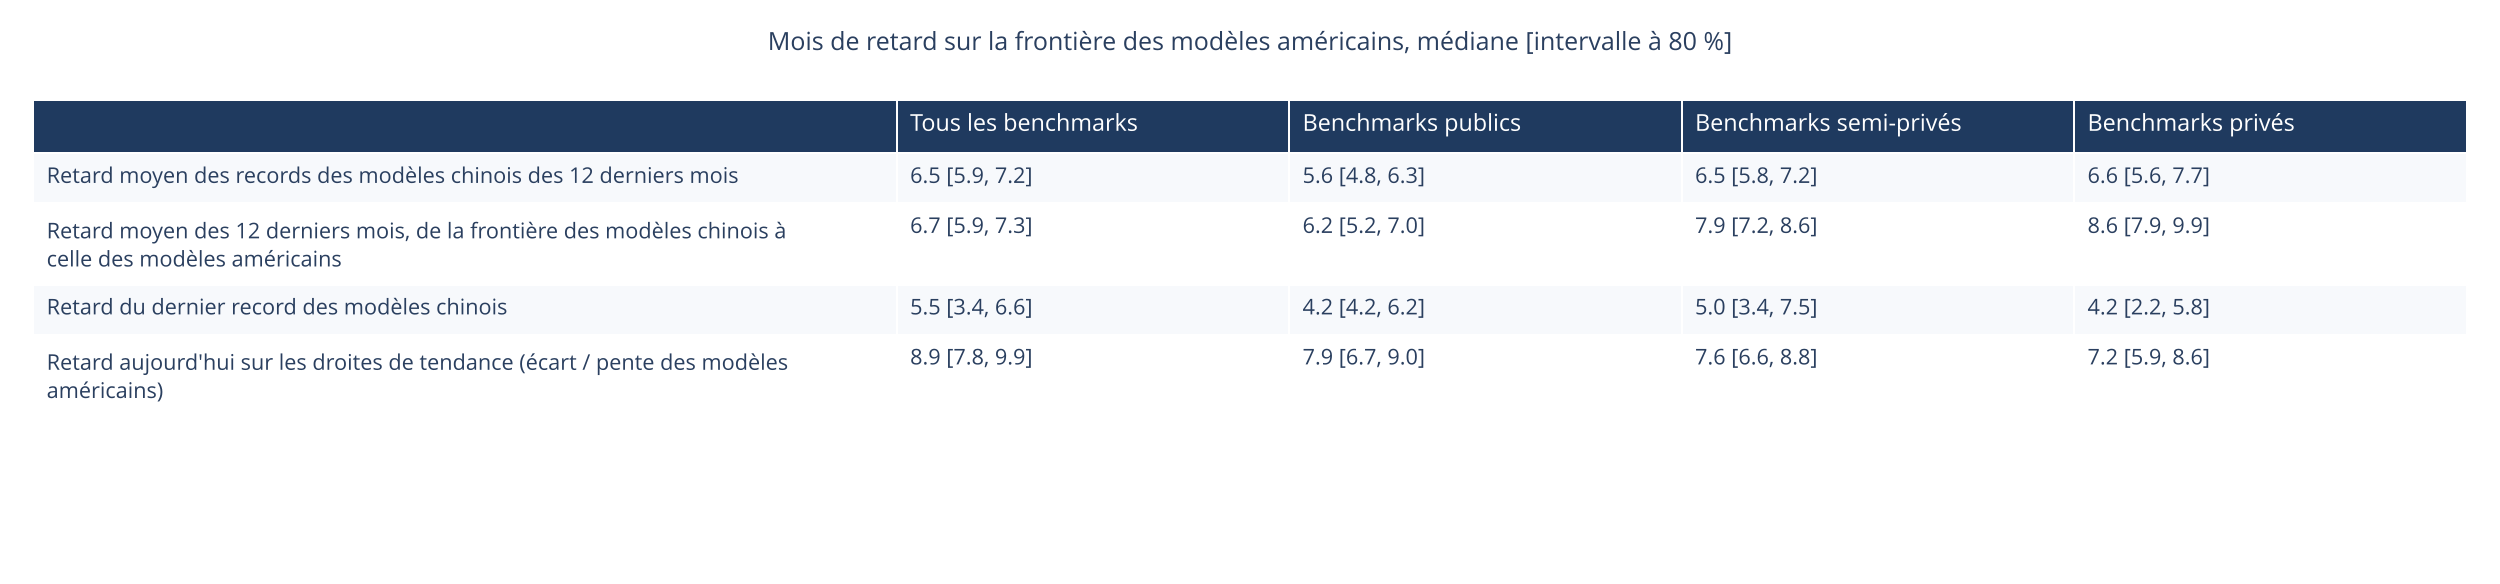
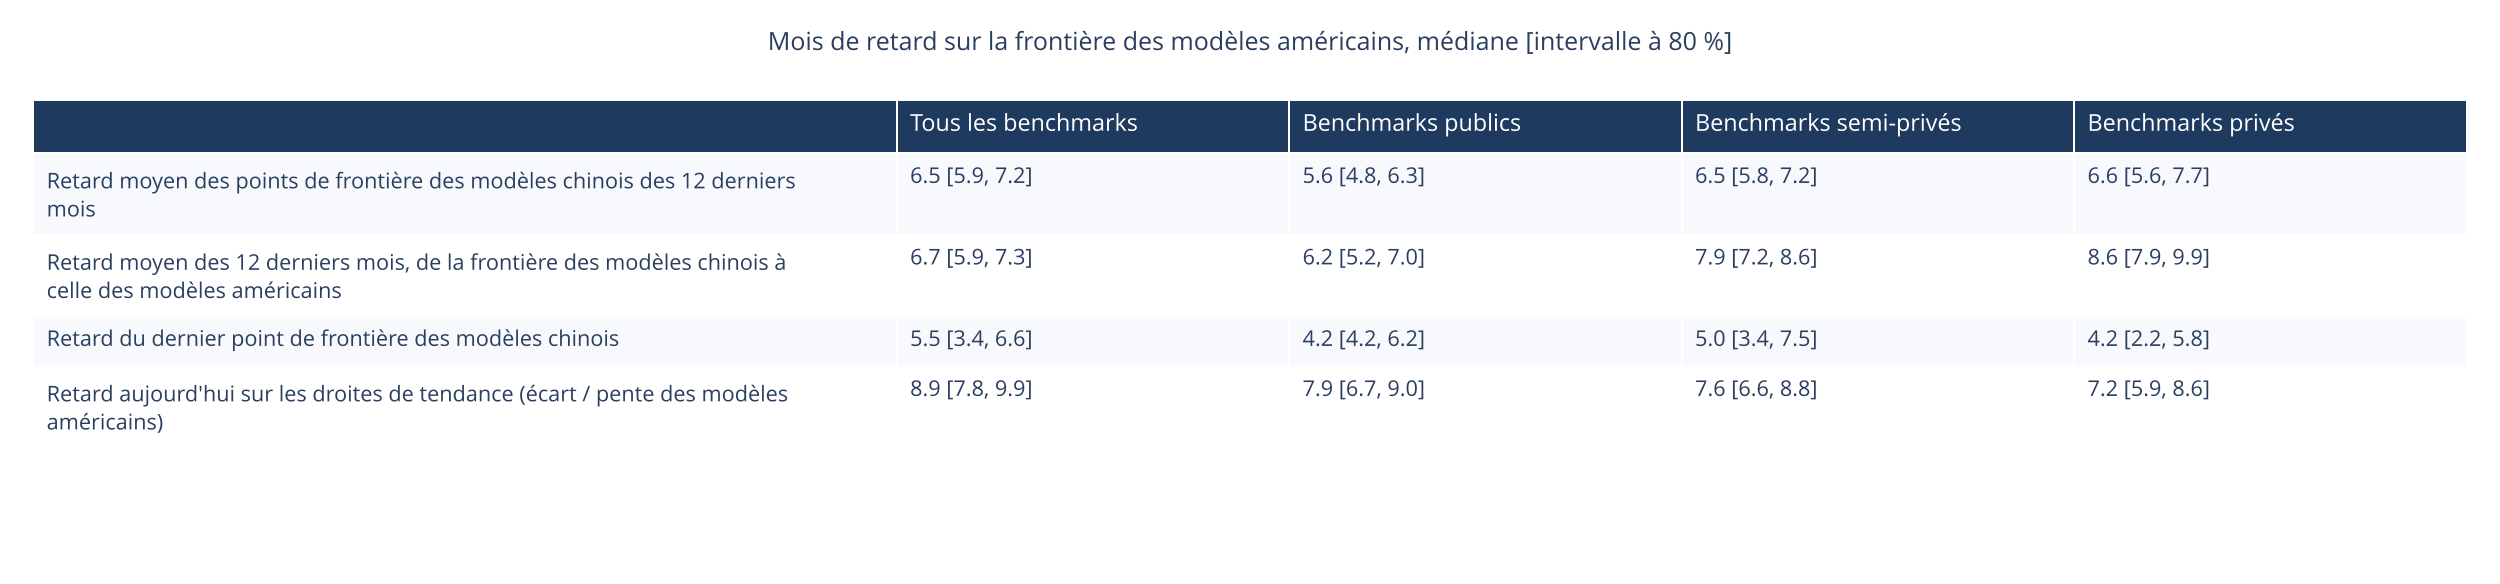
<svg xmlns="http://www.w3.org/2000/svg" class="main-svg" width="1500" height="350" style="" viewBox="0 0 1500 350">
  <rect x="0" y="0" width="1500" height="350" style="fill: rgb(255, 255, 255); fill-opacity: 1;" />
-   <defs id="defs-8ee028">
+   <defs id="defs-e1c039">
    <g class="clips" />
    <g class="gradients" />
    <g class="patterns" />
  </defs>
  <g class="bglayer" />
  <g class="layer-below">
    <g class="imagelayer" />
    <g class="shapelayer" />
  </g>
  <g class="cartesianlayer" />
  <g class="polarlayer" />
  <g class="smithlayer" />
  <g class="ternarylayer" />
  <g class="geolayer" />
  <g class="funnelarealayer" />
  <g class="pielayer" />
  <g class="iciclelayer" />
  <g class="treemaplayer" />
  <g class="sunburstlayer" />
  <g class="glimages" />
  <g class="table" overflow="visible" width="1500" height="350" transform="" style="box-sizing: content-box; position: absolute; left: 0px; overflow: visible; shape-rendering: crispedges; pointer-events: all;">
-     <g class="table-control-view" transform="translate(20,60)" clip-path="url(#clip8ee028_scrollAreaBottomClip_8b427etrue)" style="box-sizing: content-box;">
+     <g class="table-control-view" transform="translate(20,60)" clip-path="url(#clipe1c039_scrollAreaBottomClip_7ca3bctrue)" style="box-sizing: content-box;">
      <rect class="scroll-background" fill="none" width="1460" height="280" />
-       <g class="y-column" transform="" clip-path="url(#clip8ee028_columnBoundaryClippath_8b427etrue_0)">
-         <g class="column-block" id="cells1" transform="" style="cursor: default;">
-           <g class="column-cells">
-             <g class="column-cell" transform="translate(0,32)">
-               <rect class="cell-rect" width="518.065" stroke-width="1" style="stroke: rgb(255, 255, 255); stroke-opacity: 1; fill: rgb(247, 249, 252); fill-opacity: 1;" height="30" />
-               <g class="cell-text-holder" transform="translate(8,8)" text-anchor="start" style="shape-rendering: geometricprecision;">
-                 <text class="cell-text" dy="0.75em" x="0" y="0" style="cursor: auto; font-family: 'Open Sans', verdana, arial, sans-serif; font-size: 13px; fill: rgb(42, 63, 95); fill-opacity: 1; white-space: pre;">Retard moyen des records des modèles chinois des 12 derniers mois</text>
-               </g>
-             </g>
-             <g class="column-cell" transform="translate(0,62)">
+       <g class="y-column" transform="" clip-path="url(#clipe1c039_columnBoundaryClippath_7ca3bctrue_0)">
+         <g class="column-block" id="cells1" transform="" style="cursor: default;">
+           <g class="column-cells">
+             <g class="column-cell" transform="translate(0,32)">
+               <rect class="cell-rect" width="518.065" stroke-width="1" style="stroke: rgb(255, 255, 255); stroke-opacity: 1; fill: rgb(247, 249, 252); fill-opacity: 1;" height="48.9" />
+               <g class="cell-text-holder" transform="translate(8,21)" style="shape-rendering: geometricprecision;">
+                 <text class="cell-text" dy="0" x="0" y="0" style="cursor: auto; font-family: 'Open Sans', verdana, arial, sans-serif; font-size: 13px; fill: rgb(42, 63, 95); fill-opacity: 1; white-space: pre;">
+                   <tspan class="line" dy="0em" x="0" y="0">Retard moyen des points de frontière des modèles chinois des 12 derniers</tspan>
+                   <tspan class="line" dy="1.3em" x="0" y="0">mois</tspan>
+                 </text>
+               </g>
+             </g>
+             <g class="column-cell" transform="translate(0,80.9)">
              <rect class="cell-rect" width="518.065" stroke-width="1" style="stroke: rgb(255, 255, 255); stroke-opacity: 1; fill: rgb(255, 255, 255); fill-opacity: 1;" height="48.9" />
              <g class="cell-text-holder" transform="translate(8,21)" style="shape-rendering: geometricprecision;">
                <text class="cell-text" dy="0" x="0" y="0" style="cursor: auto; font-family: 'Open Sans', verdana, arial, sans-serif; font-size: 13px; fill: rgb(42, 63, 95); fill-opacity: 1; white-space: pre;">
                  <tspan class="line" dy="0em" x="0" y="0">Retard moyen des 12 derniers mois, de la frontière des modèles chinois à</tspan>
                  <tspan class="line" dy="1.3em" x="0" y="0">celle des modèles américains</tspan>
                </text>
              </g>
            </g>
-             <g class="column-cell" transform="translate(0,110.9)">
+             <g class="column-cell" transform="translate(0,129.8)">
              <rect class="cell-rect" width="518.065" stroke-width="1" style="stroke: rgb(255, 255, 255); stroke-opacity: 1; fill: rgb(247, 249, 252); fill-opacity: 1;" height="30" />
              <g class="cell-text-holder" transform="translate(8,8)" text-anchor="start" style="shape-rendering: geometricprecision;">
-                 <text class="cell-text" dy="0.75em" x="0" y="0" style="cursor: auto; font-family: 'Open Sans', verdana, arial, sans-serif; font-size: 13px; fill: rgb(42, 63, 95); fill-opacity: 1; white-space: pre;">Retard du dernier record des modèles chinois</text>
-               </g>
-             </g>
-             <g class="column-cell" transform="translate(0,140.9)">
+                 <text class="cell-text" dy="0.75em" x="0" y="0" style="cursor: auto; font-family: 'Open Sans', verdana, arial, sans-serif; font-size: 13px; fill: rgb(42, 63, 95); fill-opacity: 1; white-space: pre;">Retard du dernier point de frontière des modèles chinois</text>
+               </g>
+             </g>
+             <g class="column-cell" transform="translate(0,159.8)">
              <rect class="cell-rect" width="518.065" stroke-width="1" style="stroke: rgb(255, 255, 255); stroke-opacity: 1; fill: rgb(255, 255, 255); fill-opacity: 1;" height="48.9" />
              <g class="cell-text-holder" transform="translate(8,21)" style="shape-rendering: geometricprecision;">
                <text class="cell-text" dy="0" x="0" y="0" style="cursor: auto; font-family: 'Open Sans', verdana, arial, sans-serif; font-size: 13px; fill: rgb(42, 63, 95); fill-opacity: 1; white-space: pre;">
                  <tspan class="line" dy="0em" x="0" y="0">Retard aujourd'hui sur les droites de tendance (écart / pente des modèles</tspan>
                  <tspan class="line" dy="1.3em" x="0" y="0">américains)</tspan>
                </text>
              </g>
            </g>
          </g>
        </g>
        <g class="column-block" id="cells2" transform="" style="cursor: default;">
          <g class="column-cells" />
        </g>
        <g class="column-block" id="header" style="cursor: ew-resize;">
          <g class="column-cells">
            <g class="column-cell" transform="">
              <rect class="cell-rect" width="518.065" stroke-width="1" style="stroke: rgb(255, 255, 255); stroke-opacity: 1; fill: rgb(31, 58, 95); fill-opacity: 1;" height="32" />
              <g class="cell-text-holder" transform="translate(8,8)" text-anchor="start" style="shape-rendering: geometricprecision;">
                <text class="cell-text" dy="0.75em" style="cursor: auto; font-family: 'Open Sans', verdana, arial, sans-serif; font-size: 14px; fill: rgb(255, 255, 255); fill-opacity: 1;" />
              </g>
            </g>
          </g>
        </g>
        <g class="column-boundary" />
-         <clipPath class="column-boundary-clippath" id="clip8ee028_columnBoundaryClippath_8b427etrue_0">
+         <clipPath class="column-boundary-clippath" id="clipe1c039_columnBoundaryClippath_7ca3bctrue_0">
          <rect class="column-boundary-rect" fill="none" width="520.065" height="287" x="-1" y="-1" />
        </clipPath>
      </g>
-       <g class="y-column" transform="translate(518.0645,0)" clip-path="url(#clip8ee028_columnBoundaryClippath_8b427etrue_1)">
-         <g class="column-block" id="cells1" transform="" style="cursor: default;">
-           <g class="column-cells">
-             <g class="column-cell" transform="translate(0,32)">
-               <rect class="cell-rect" width="235.484" stroke-width="1" style="stroke: rgb(255, 255, 255); stroke-opacity: 1; fill: rgb(247, 249, 252); fill-opacity: 1;" height="30" />
+       <g class="y-column" transform="translate(518.0645,0)" clip-path="url(#clipe1c039_columnBoundaryClippath_7ca3bctrue_1)">
+         <g class="column-block" id="cells1" transform="" style="cursor: default;">
+           <g class="column-cells">
+             <g class="column-cell" transform="translate(0,32)">
+               <rect class="cell-rect" width="235.484" stroke-width="1" style="stroke: rgb(255, 255, 255); stroke-opacity: 1; fill: rgb(247, 249, 252); fill-opacity: 1;" height="48.9" />
              <g class="cell-text-holder" transform="translate(8,8)" text-anchor="start" style="shape-rendering: geometricprecision;">
                <text class="cell-text" dy="0.75em" x="0" y="0" style="cursor: auto; font-family: 'Open Sans', verdana, arial, sans-serif; font-size: 13px; fill: rgb(42, 63, 95); fill-opacity: 1; white-space: pre;">6.5 [5.9, 7.2]</text>
              </g>
            </g>
-             <g class="column-cell" transform="translate(0,62)">
+             <g class="column-cell" transform="translate(0,80.9)">
              <rect class="cell-rect" width="235.484" stroke-width="1" style="stroke: rgb(255, 255, 255); stroke-opacity: 1; fill: rgb(255, 255, 255); fill-opacity: 1;" height="48.9" />
              <g class="cell-text-holder" transform="translate(8,8)" text-anchor="start" style="shape-rendering: geometricprecision;">
                <text class="cell-text" dy="0.75em" x="0" y="0" style="cursor: auto; font-family: 'Open Sans', verdana, arial, sans-serif; font-size: 13px; fill: rgb(42, 63, 95); fill-opacity: 1; white-space: pre;">6.7 [5.9, 7.3]</text>
              </g>
            </g>
-             <g class="column-cell" transform="translate(0,110.9)">
+             <g class="column-cell" transform="translate(0,129.8)">
              <rect class="cell-rect" width="235.484" stroke-width="1" style="stroke: rgb(255, 255, 255); stroke-opacity: 1; fill: rgb(247, 249, 252); fill-opacity: 1;" height="30" />
              <g class="cell-text-holder" transform="translate(8,8)" text-anchor="start" style="shape-rendering: geometricprecision;">
                <text class="cell-text" dy="0.75em" x="0" y="0" style="cursor: auto; font-family: 'Open Sans', verdana, arial, sans-serif; font-size: 13px; fill: rgb(42, 63, 95); fill-opacity: 1; white-space: pre;">5.5 [3.4, 6.6]</text>
              </g>
            </g>
-             <g class="column-cell" transform="translate(0,140.9)">
+             <g class="column-cell" transform="translate(0,159.8)">
              <rect class="cell-rect" width="235.484" stroke-width="1" style="stroke: rgb(255, 255, 255); stroke-opacity: 1; fill: rgb(255, 255, 255); fill-opacity: 1;" height="48.9" />
              <g class="cell-text-holder" transform="translate(8,8)" text-anchor="start" style="shape-rendering: geometricprecision;">
                <text class="cell-text" dy="0.75em" x="0" y="0" style="cursor: auto; font-family: 'Open Sans', verdana, arial, sans-serif; font-size: 13px; fill: rgb(42, 63, 95); fill-opacity: 1; white-space: pre;">8.9 [7.8, 9.9]</text>
              </g>
            </g>
          </g>
        </g>
        <g class="column-block" id="cells2" transform="" style="cursor: default;">
          <g class="column-cells" />
        </g>
        <g class="column-block" id="header" style="cursor: ew-resize;">
          <g class="column-cells">
            <g class="column-cell" transform="">
              <rect class="cell-rect" width="235.484" stroke-width="1" style="stroke: rgb(255, 255, 255); stroke-opacity: 1; fill: rgb(31, 58, 95); fill-opacity: 1;" height="32" />
              <g class="cell-text-holder" transform="translate(8,8)" text-anchor="start" style="shape-rendering: geometricprecision;">
                <text class="cell-text" dy="0.75em" x="0" y="0" style="cursor: auto; font-family: 'Open Sans', verdana, arial, sans-serif; font-size: 14px; fill: rgb(255, 255, 255); fill-opacity: 1; white-space: pre;">Tous les benchmarks</text>
              </g>
            </g>
          </g>
        </g>
        <g class="column-boundary" />
-         <clipPath class="column-boundary-clippath" id="clip8ee028_columnBoundaryClippath_8b427etrue_1">
-           <rect class="column-boundary-rect" fill="none" width="237.484" height="287" x="-1" y="-1" />
-         </clipPath>
-       </g>
-       <g class="y-column" transform="translate(753.5484,0)" clip-path="url(#clip8ee028_columnBoundaryClippath_8b427etrue_2)">
-         <g class="column-block" id="cells1" transform="" style="cursor: default;">
-           <g class="column-cells">
-             <g class="column-cell" transform="translate(0,32)">
-               <rect class="cell-rect" width="235.484" stroke-width="1" style="stroke: rgb(255, 255, 255); stroke-opacity: 1; fill: rgb(247, 249, 252); fill-opacity: 1;" height="30" />
+         <clipPath class="column-boundary-clippath" id="clipe1c039_columnBoundaryClippath_7ca3bctrue_1">
+           <rect class="column-boundary-rect" fill="none" width="237.484" height="287" x="-1" y="-1" />
+         </clipPath>
+       </g>
+       <g class="y-column" transform="translate(753.5484,0)" clip-path="url(#clipe1c039_columnBoundaryClippath_7ca3bctrue_2)">
+         <g class="column-block" id="cells1" transform="" style="cursor: default;">
+           <g class="column-cells">
+             <g class="column-cell" transform="translate(0,32)">
+               <rect class="cell-rect" width="235.484" stroke-width="1" style="stroke: rgb(255, 255, 255); stroke-opacity: 1; fill: rgb(247, 249, 252); fill-opacity: 1;" height="48.9" />
              <g class="cell-text-holder" transform="translate(8,8)" text-anchor="start" style="shape-rendering: geometricprecision;">
                <text class="cell-text" dy="0.75em" x="0" y="0" style="cursor: auto; font-family: 'Open Sans', verdana, arial, sans-serif; font-size: 13px; fill: rgb(42, 63, 95); fill-opacity: 1; white-space: pre;">5.6 [4.8, 6.3]</text>
              </g>
            </g>
-             <g class="column-cell" transform="translate(0,62)">
+             <g class="column-cell" transform="translate(0,80.9)">
              <rect class="cell-rect" width="235.484" stroke-width="1" style="stroke: rgb(255, 255, 255); stroke-opacity: 1; fill: rgb(255, 255, 255); fill-opacity: 1;" height="48.9" />
              <g class="cell-text-holder" transform="translate(8,8)" text-anchor="start" style="shape-rendering: geometricprecision;">
                <text class="cell-text" dy="0.75em" x="0" y="0" style="cursor: auto; font-family: 'Open Sans', verdana, arial, sans-serif; font-size: 13px; fill: rgb(42, 63, 95); fill-opacity: 1; white-space: pre;">6.2 [5.2, 7.0]</text>
              </g>
            </g>
-             <g class="column-cell" transform="translate(0,110.9)">
+             <g class="column-cell" transform="translate(0,129.8)">
              <rect class="cell-rect" width="235.484" stroke-width="1" style="stroke: rgb(255, 255, 255); stroke-opacity: 1; fill: rgb(247, 249, 252); fill-opacity: 1;" height="30" />
              <g class="cell-text-holder" transform="translate(8,8)" text-anchor="start" style="shape-rendering: geometricprecision;">
                <text class="cell-text" dy="0.75em" x="0" y="0" style="cursor: auto; font-family: 'Open Sans', verdana, arial, sans-serif; font-size: 13px; fill: rgb(42, 63, 95); fill-opacity: 1; white-space: pre;">4.2 [4.2, 6.2]</text>
              </g>
            </g>
-             <g class="column-cell" transform="translate(0,140.9)">
+             <g class="column-cell" transform="translate(0,159.8)">
              <rect class="cell-rect" width="235.484" stroke-width="1" style="stroke: rgb(255, 255, 255); stroke-opacity: 1; fill: rgb(255, 255, 255); fill-opacity: 1;" height="48.9" />
              <g class="cell-text-holder" transform="translate(8,8)" text-anchor="start" style="shape-rendering: geometricprecision;">
                <text class="cell-text" dy="0.75em" x="0" y="0" style="cursor: auto; font-family: 'Open Sans', verdana, arial, sans-serif; font-size: 13px; fill: rgb(42, 63, 95); fill-opacity: 1; white-space: pre;">7.9 [6.7, 9.0]</text>
              </g>
            </g>
          </g>
        </g>
        <g class="column-block" id="cells2" transform="" style="cursor: default;">
          <g class="column-cells" />
        </g>
        <g class="column-block" id="header" style="cursor: ew-resize;">
          <g class="column-cells">
            <g class="column-cell" transform="">
              <rect class="cell-rect" width="235.484" stroke-width="1" style="stroke: rgb(255, 255, 255); stroke-opacity: 1; fill: rgb(31, 58, 95); fill-opacity: 1;" height="32" />
              <g class="cell-text-holder" transform="translate(8,8)" text-anchor="start" style="shape-rendering: geometricprecision;">
                <text class="cell-text" dy="0.75em" x="0" y="0" style="cursor: auto; font-family: 'Open Sans', verdana, arial, sans-serif; font-size: 14px; fill: rgb(255, 255, 255); fill-opacity: 1; white-space: pre;">Benchmarks publics</text>
              </g>
            </g>
          </g>
        </g>
        <g class="column-boundary" />
-         <clipPath class="column-boundary-clippath" id="clip8ee028_columnBoundaryClippath_8b427etrue_2">
-           <rect class="column-boundary-rect" fill="none" width="237.484" height="287" x="-1" y="-1" />
-         </clipPath>
-       </g>
-       <g class="y-column" transform="translate(989.0323,0)" clip-path="url(#clip8ee028_columnBoundaryClippath_8b427etrue_3)">
-         <g class="column-block" id="cells1" transform="" style="cursor: default;">
-           <g class="column-cells">
-             <g class="column-cell" transform="translate(0,32)">
-               <rect class="cell-rect" width="235.484" stroke-width="1" style="stroke: rgb(255, 255, 255); stroke-opacity: 1; fill: rgb(247, 249, 252); fill-opacity: 1;" height="30" />
+         <clipPath class="column-boundary-clippath" id="clipe1c039_columnBoundaryClippath_7ca3bctrue_2">
+           <rect class="column-boundary-rect" fill="none" width="237.484" height="287" x="-1" y="-1" />
+         </clipPath>
+       </g>
+       <g class="y-column" transform="translate(989.0323,0)" clip-path="url(#clipe1c039_columnBoundaryClippath_7ca3bctrue_3)">
+         <g class="column-block" id="cells1" transform="" style="cursor: default;">
+           <g class="column-cells">
+             <g class="column-cell" transform="translate(0,32)">
+               <rect class="cell-rect" width="235.484" stroke-width="1" style="stroke: rgb(255, 255, 255); stroke-opacity: 1; fill: rgb(247, 249, 252); fill-opacity: 1;" height="48.9" />
              <g class="cell-text-holder" transform="translate(8,8)" text-anchor="start" style="shape-rendering: geometricprecision;">
                <text class="cell-text" dy="0.75em" x="0" y="0" style="cursor: auto; font-family: 'Open Sans', verdana, arial, sans-serif; font-size: 13px; fill: rgb(42, 63, 95); fill-opacity: 1; white-space: pre;">6.5 [5.8, 7.2]</text>
              </g>
            </g>
-             <g class="column-cell" transform="translate(0,62)">
+             <g class="column-cell" transform="translate(0,80.9)">
              <rect class="cell-rect" width="235.484" stroke-width="1" style="stroke: rgb(255, 255, 255); stroke-opacity: 1; fill: rgb(255, 255, 255); fill-opacity: 1;" height="48.9" />
              <g class="cell-text-holder" transform="translate(8,8)" text-anchor="start" style="shape-rendering: geometricprecision;">
                <text class="cell-text" dy="0.75em" x="0" y="0" style="cursor: auto; font-family: 'Open Sans', verdana, arial, sans-serif; font-size: 13px; fill: rgb(42, 63, 95); fill-opacity: 1; white-space: pre;">7.9 [7.2, 8.6]</text>
              </g>
            </g>
-             <g class="column-cell" transform="translate(0,110.9)">
+             <g class="column-cell" transform="translate(0,129.8)">
              <rect class="cell-rect" width="235.484" stroke-width="1" style="stroke: rgb(255, 255, 255); stroke-opacity: 1; fill: rgb(247, 249, 252); fill-opacity: 1;" height="30" />
              <g class="cell-text-holder" transform="translate(8,8)" text-anchor="start" style="shape-rendering: geometricprecision;">
                <text class="cell-text" dy="0.75em" x="0" y="0" style="cursor: auto; font-family: 'Open Sans', verdana, arial, sans-serif; font-size: 13px; fill: rgb(42, 63, 95); fill-opacity: 1; white-space: pre;">5.0 [3.4, 7.5]</text>
              </g>
            </g>
-             <g class="column-cell" transform="translate(0,140.9)">
+             <g class="column-cell" transform="translate(0,159.8)">
              <rect class="cell-rect" width="235.484" stroke-width="1" style="stroke: rgb(255, 255, 255); stroke-opacity: 1; fill: rgb(255, 255, 255); fill-opacity: 1;" height="48.9" />
              <g class="cell-text-holder" transform="translate(8,8)" text-anchor="start" style="shape-rendering: geometricprecision;">
                <text class="cell-text" dy="0.75em" x="0" y="0" style="cursor: auto; font-family: 'Open Sans', verdana, arial, sans-serif; font-size: 13px; fill: rgb(42, 63, 95); fill-opacity: 1; white-space: pre;">7.6 [6.6, 8.8]</text>
              </g>
            </g>
          </g>
        </g>
        <g class="column-block" id="cells2" transform="" style="cursor: default;">
          <g class="column-cells" />
        </g>
        <g class="column-block" id="header" style="cursor: ew-resize;">
          <g class="column-cells">
            <g class="column-cell" transform="">
              <rect class="cell-rect" width="235.484" stroke-width="1" style="stroke: rgb(255, 255, 255); stroke-opacity: 1; fill: rgb(31, 58, 95); fill-opacity: 1;" height="32" />
              <g class="cell-text-holder" transform="translate(8,8)" text-anchor="start" style="shape-rendering: geometricprecision;">
                <text class="cell-text" dy="0.75em" x="0" y="0" style="cursor: auto; font-family: 'Open Sans', verdana, arial, sans-serif; font-size: 14px; fill: rgb(255, 255, 255); fill-opacity: 1; white-space: pre;">Benchmarks semi-privés</text>
              </g>
            </g>
          </g>
        </g>
        <g class="column-boundary" />
-         <clipPath class="column-boundary-clippath" id="clip8ee028_columnBoundaryClippath_8b427etrue_3">
-           <rect class="column-boundary-rect" fill="none" width="237.484" height="287" x="-1" y="-1" />
-         </clipPath>
-       </g>
-       <g class="y-column" transform="translate(1224.516,0)" clip-path="url(#clip8ee028_columnBoundaryClippath_8b427etrue_4)">
-         <g class="column-block" id="cells1" transform="" style="cursor: default;">
-           <g class="column-cells">
-             <g class="column-cell" transform="translate(0,32)">
-               <rect class="cell-rect" width="235.484" stroke-width="1" style="stroke: rgb(255, 255, 255); stroke-opacity: 1; fill: rgb(247, 249, 252); fill-opacity: 1;" height="30" />
+         <clipPath class="column-boundary-clippath" id="clipe1c039_columnBoundaryClippath_7ca3bctrue_3">
+           <rect class="column-boundary-rect" fill="none" width="237.484" height="287" x="-1" y="-1" />
+         </clipPath>
+       </g>
+       <g class="y-column" transform="translate(1224.516,0)" clip-path="url(#clipe1c039_columnBoundaryClippath_7ca3bctrue_4)">
+         <g class="column-block" id="cells1" transform="" style="cursor: default;">
+           <g class="column-cells">
+             <g class="column-cell" transform="translate(0,32)">
+               <rect class="cell-rect" width="235.484" stroke-width="1" style="stroke: rgb(255, 255, 255); stroke-opacity: 1; fill: rgb(247, 249, 252); fill-opacity: 1;" height="48.9" />
              <g class="cell-text-holder" transform="translate(8,8)" text-anchor="start" style="shape-rendering: geometricprecision;">
                <text class="cell-text" dy="0.75em" x="0" y="0" style="cursor: auto; font-family: 'Open Sans', verdana, arial, sans-serif; font-size: 13px; fill: rgb(42, 63, 95); fill-opacity: 1; white-space: pre;">6.6 [5.6, 7.7]</text>
              </g>
            </g>
-             <g class="column-cell" transform="translate(0,62)">
+             <g class="column-cell" transform="translate(0,80.9)">
              <rect class="cell-rect" width="235.484" stroke-width="1" style="stroke: rgb(255, 255, 255); stroke-opacity: 1; fill: rgb(255, 255, 255); fill-opacity: 1;" height="48.9" />
              <g class="cell-text-holder" transform="translate(8,8)" text-anchor="start" style="shape-rendering: geometricprecision;">
                <text class="cell-text" dy="0.75em" x="0" y="0" style="cursor: auto; font-family: 'Open Sans', verdana, arial, sans-serif; font-size: 13px; fill: rgb(42, 63, 95); fill-opacity: 1; white-space: pre;">8.6 [7.9, 9.9]</text>
              </g>
            </g>
-             <g class="column-cell" transform="translate(0,110.9)">
+             <g class="column-cell" transform="translate(0,129.8)">
              <rect class="cell-rect" width="235.484" stroke-width="1" style="stroke: rgb(255, 255, 255); stroke-opacity: 1; fill: rgb(247, 249, 252); fill-opacity: 1;" height="30" />
              <g class="cell-text-holder" transform="translate(8,8)" text-anchor="start" style="shape-rendering: geometricprecision;">
                <text class="cell-text" dy="0.75em" x="0" y="0" style="cursor: auto; font-family: 'Open Sans', verdana, arial, sans-serif; font-size: 13px; fill: rgb(42, 63, 95); fill-opacity: 1; white-space: pre;">4.2 [2.2, 5.8]</text>
              </g>
            </g>
-             <g class="column-cell" transform="translate(0,140.9)">
+             <g class="column-cell" transform="translate(0,159.8)">
              <rect class="cell-rect" width="235.484" stroke-width="1" style="stroke: rgb(255, 255, 255); stroke-opacity: 1; fill: rgb(255, 255, 255); fill-opacity: 1;" height="48.9" />
              <g class="cell-text-holder" transform="translate(8,8)" text-anchor="start" style="shape-rendering: geometricprecision;">
                <text class="cell-text" dy="0.75em" x="0" y="0" style="cursor: auto; font-family: 'Open Sans', verdana, arial, sans-serif; font-size: 13px; fill: rgb(42, 63, 95); fill-opacity: 1; white-space: pre;">7.2 [5.9, 8.6]</text>
              </g>
            </g>
          </g>
        </g>
        <g class="column-block" id="cells2" transform="" style="cursor: default;">
          <g class="column-cells" />
        </g>
        <g class="column-block" id="header" style="cursor: ew-resize;">
          <g class="column-cells">
            <g class="column-cell" transform="">
              <rect class="cell-rect" width="235.484" stroke-width="1" style="stroke: rgb(255, 255, 255); stroke-opacity: 1; fill: rgb(31, 58, 95); fill-opacity: 1;" height="32" />
              <g class="cell-text-holder" transform="translate(8,8)" text-anchor="start" style="shape-rendering: geometricprecision;">
                <text class="cell-text" dy="0.75em" x="0" y="0" style="cursor: auto; font-family: 'Open Sans', verdana, arial, sans-serif; font-size: 14px; fill: rgb(255, 255, 255); fill-opacity: 1; white-space: pre;">Benchmarks privés</text>
              </g>
            </g>
          </g>
        </g>
        <g class="column-boundary" />
-         <clipPath class="column-boundary-clippath" id="clip8ee028_columnBoundaryClippath_8b427etrue_4">
+         <clipPath class="column-boundary-clippath" id="clipe1c039_columnBoundaryClippath_7ca3bctrue_4">
          <rect class="column-boundary-rect" fill="none" width="237.484" height="287" x="-1" y="-1" />
        </clipPath>
      </g>
      <g class="scrollbar-kit" transform="translate(1469,32)" style="shape-rendering: geometricprecision;">
        <g class="scrollbar">
          <g class="scrollbar-slider" transform="" />
        </g>
      </g>
-       <clipPath class="scroll-area-clip" id="clip8ee028_scrollAreaBottomClip_8b427etrue">
+       <clipPath class="scroll-area-clip" id="clipe1c039_scrollAreaBottomClip_7ca3bctrue">
        <rect class="scroll-area-clip-rect" x="-45" y="-5" fill="none" width="1550" height="285" />
      </clipPath>
    </g>
  </g>
-   <defs id="topdefs-8ee028">
+   <defs id="topdefs-e1c039">
    <g class="clips" />
  </defs>
  <g class="layer-above">
    <g class="imagelayer" />
    <g class="shapelayer" />
  </g>
  <g class="infolayer">
    <g class="g-gtitle">
      <text class="gtitle" x="750" y="30" text-anchor="middle" dy="0em" style="opacity: 1; font-family: 'Open Sans', verdana, arial, sans-serif; font-size: 15px; fill: rgb(42, 63, 95); fill-opacity: 1; white-space: pre;">Mois de retard sur la frontière des modèles américains, médiane [intervalle à 80 %]</text>
    </g>
  </g>
</svg>
